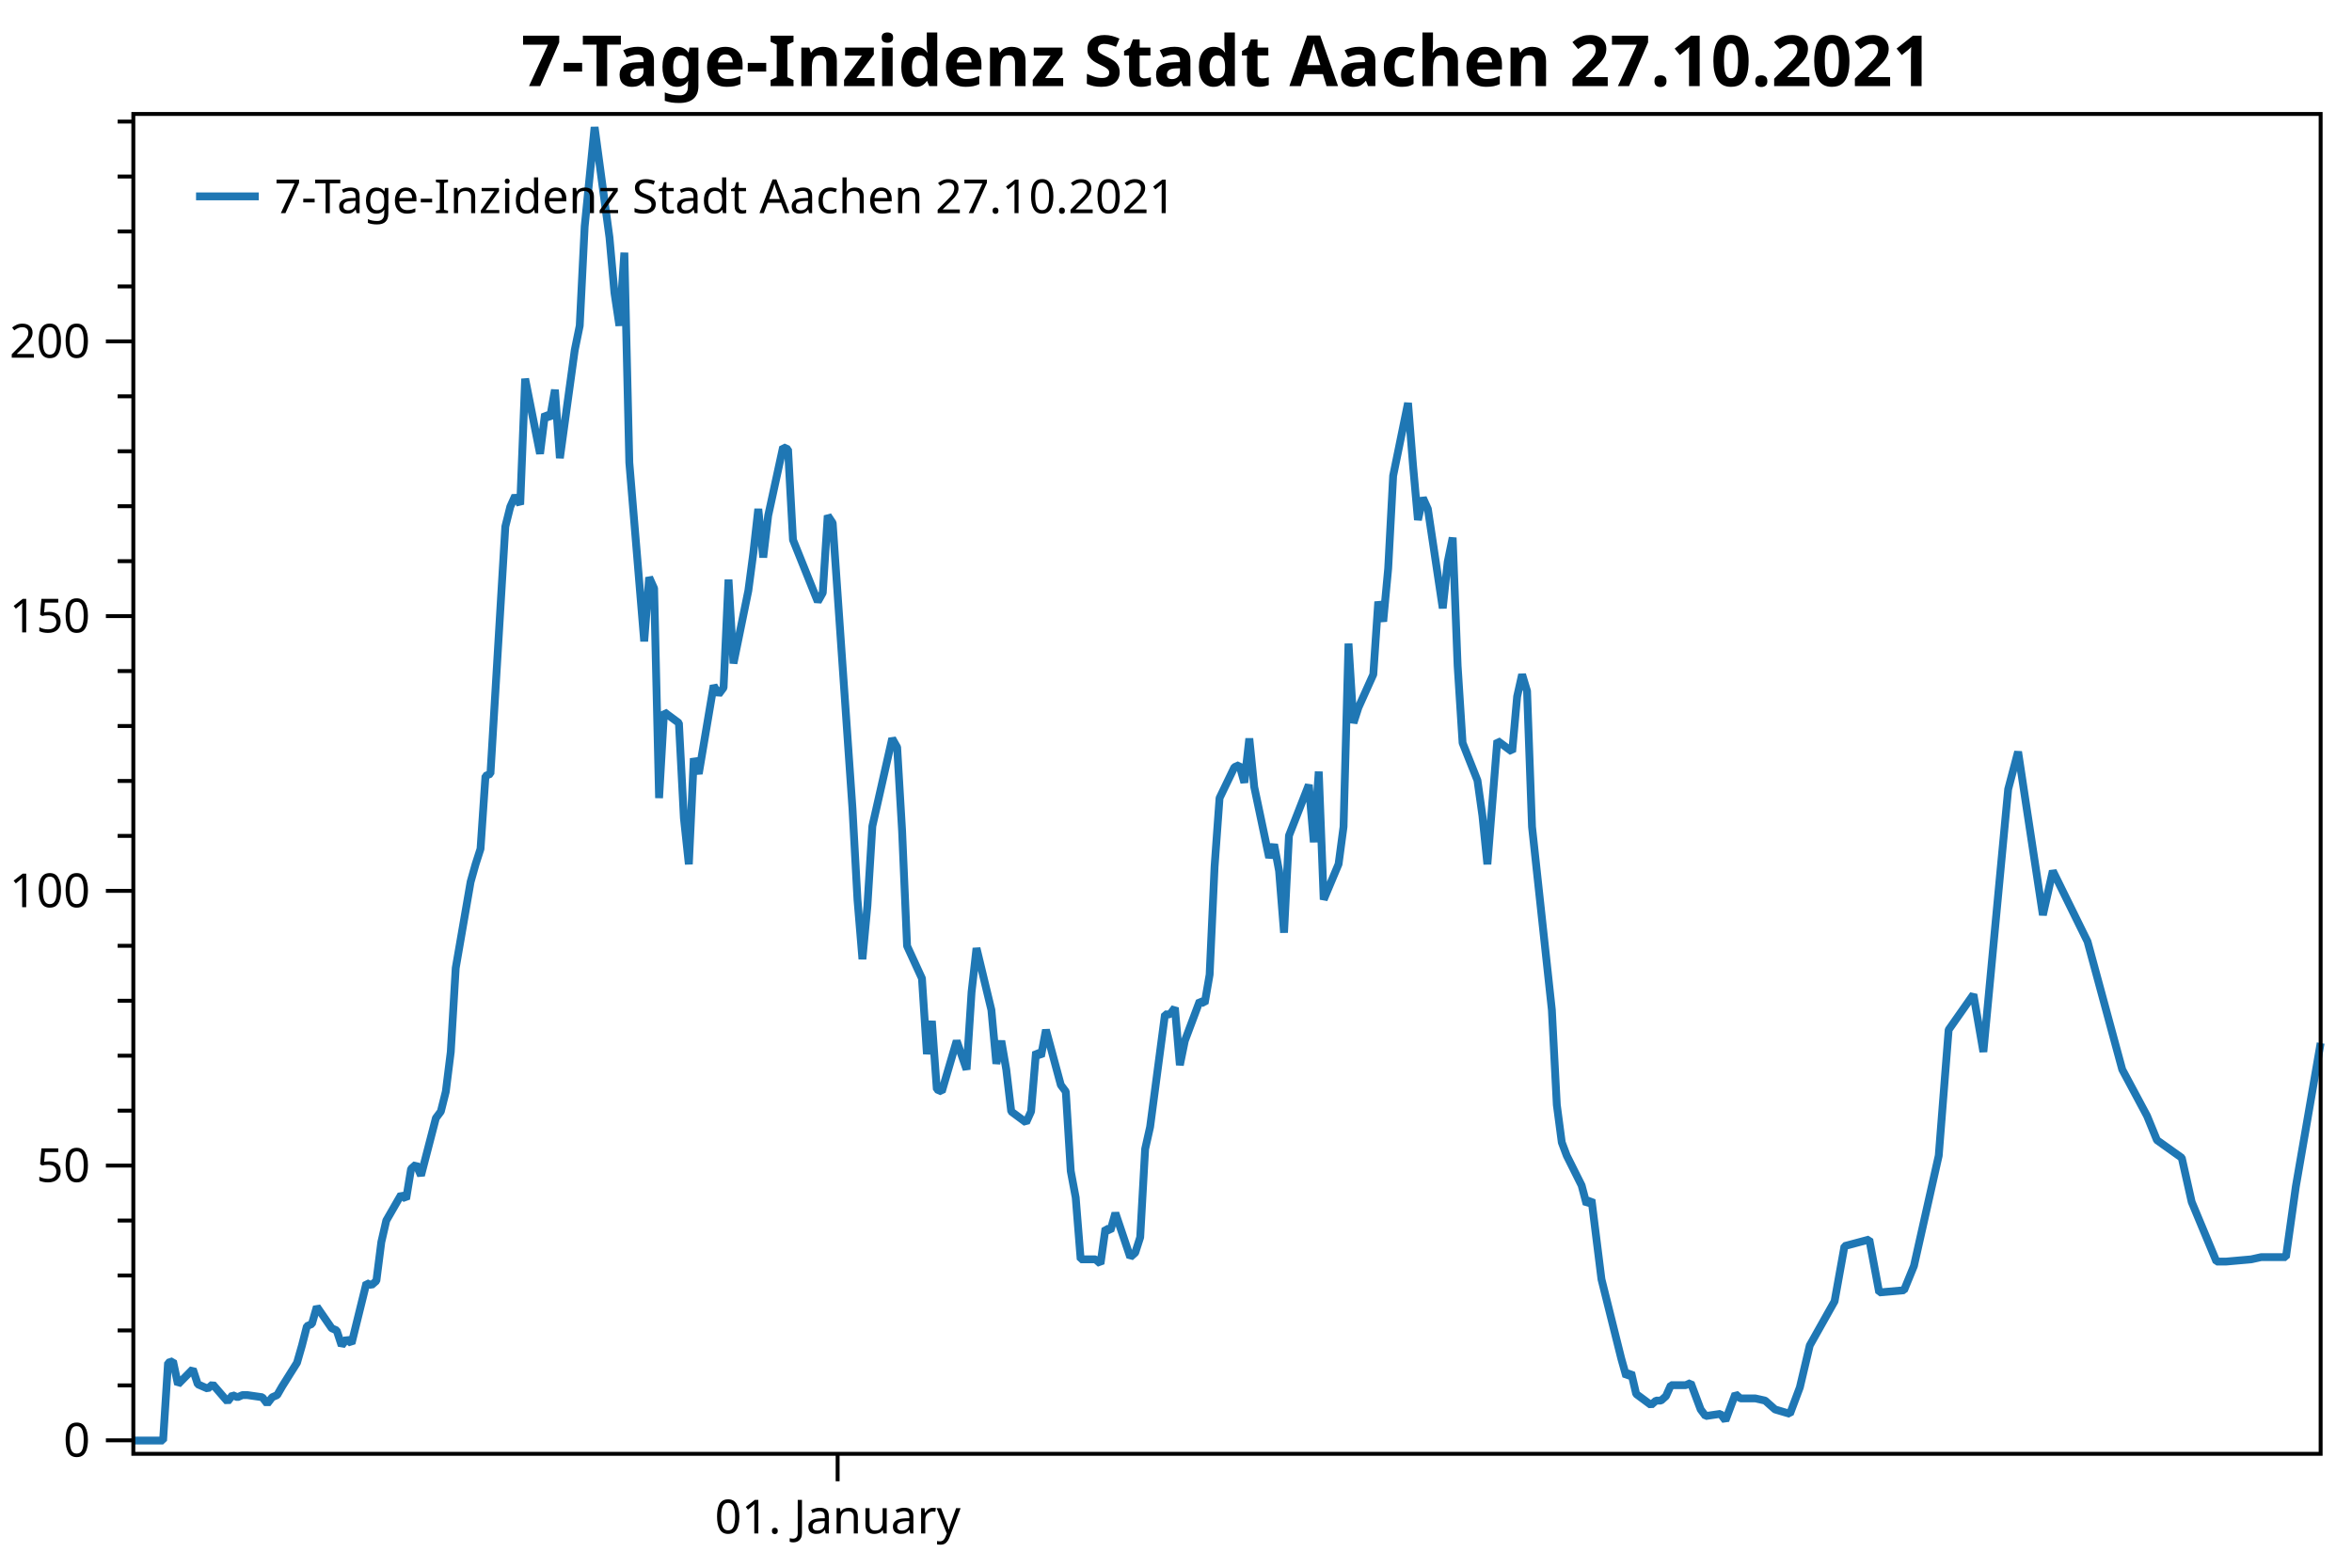
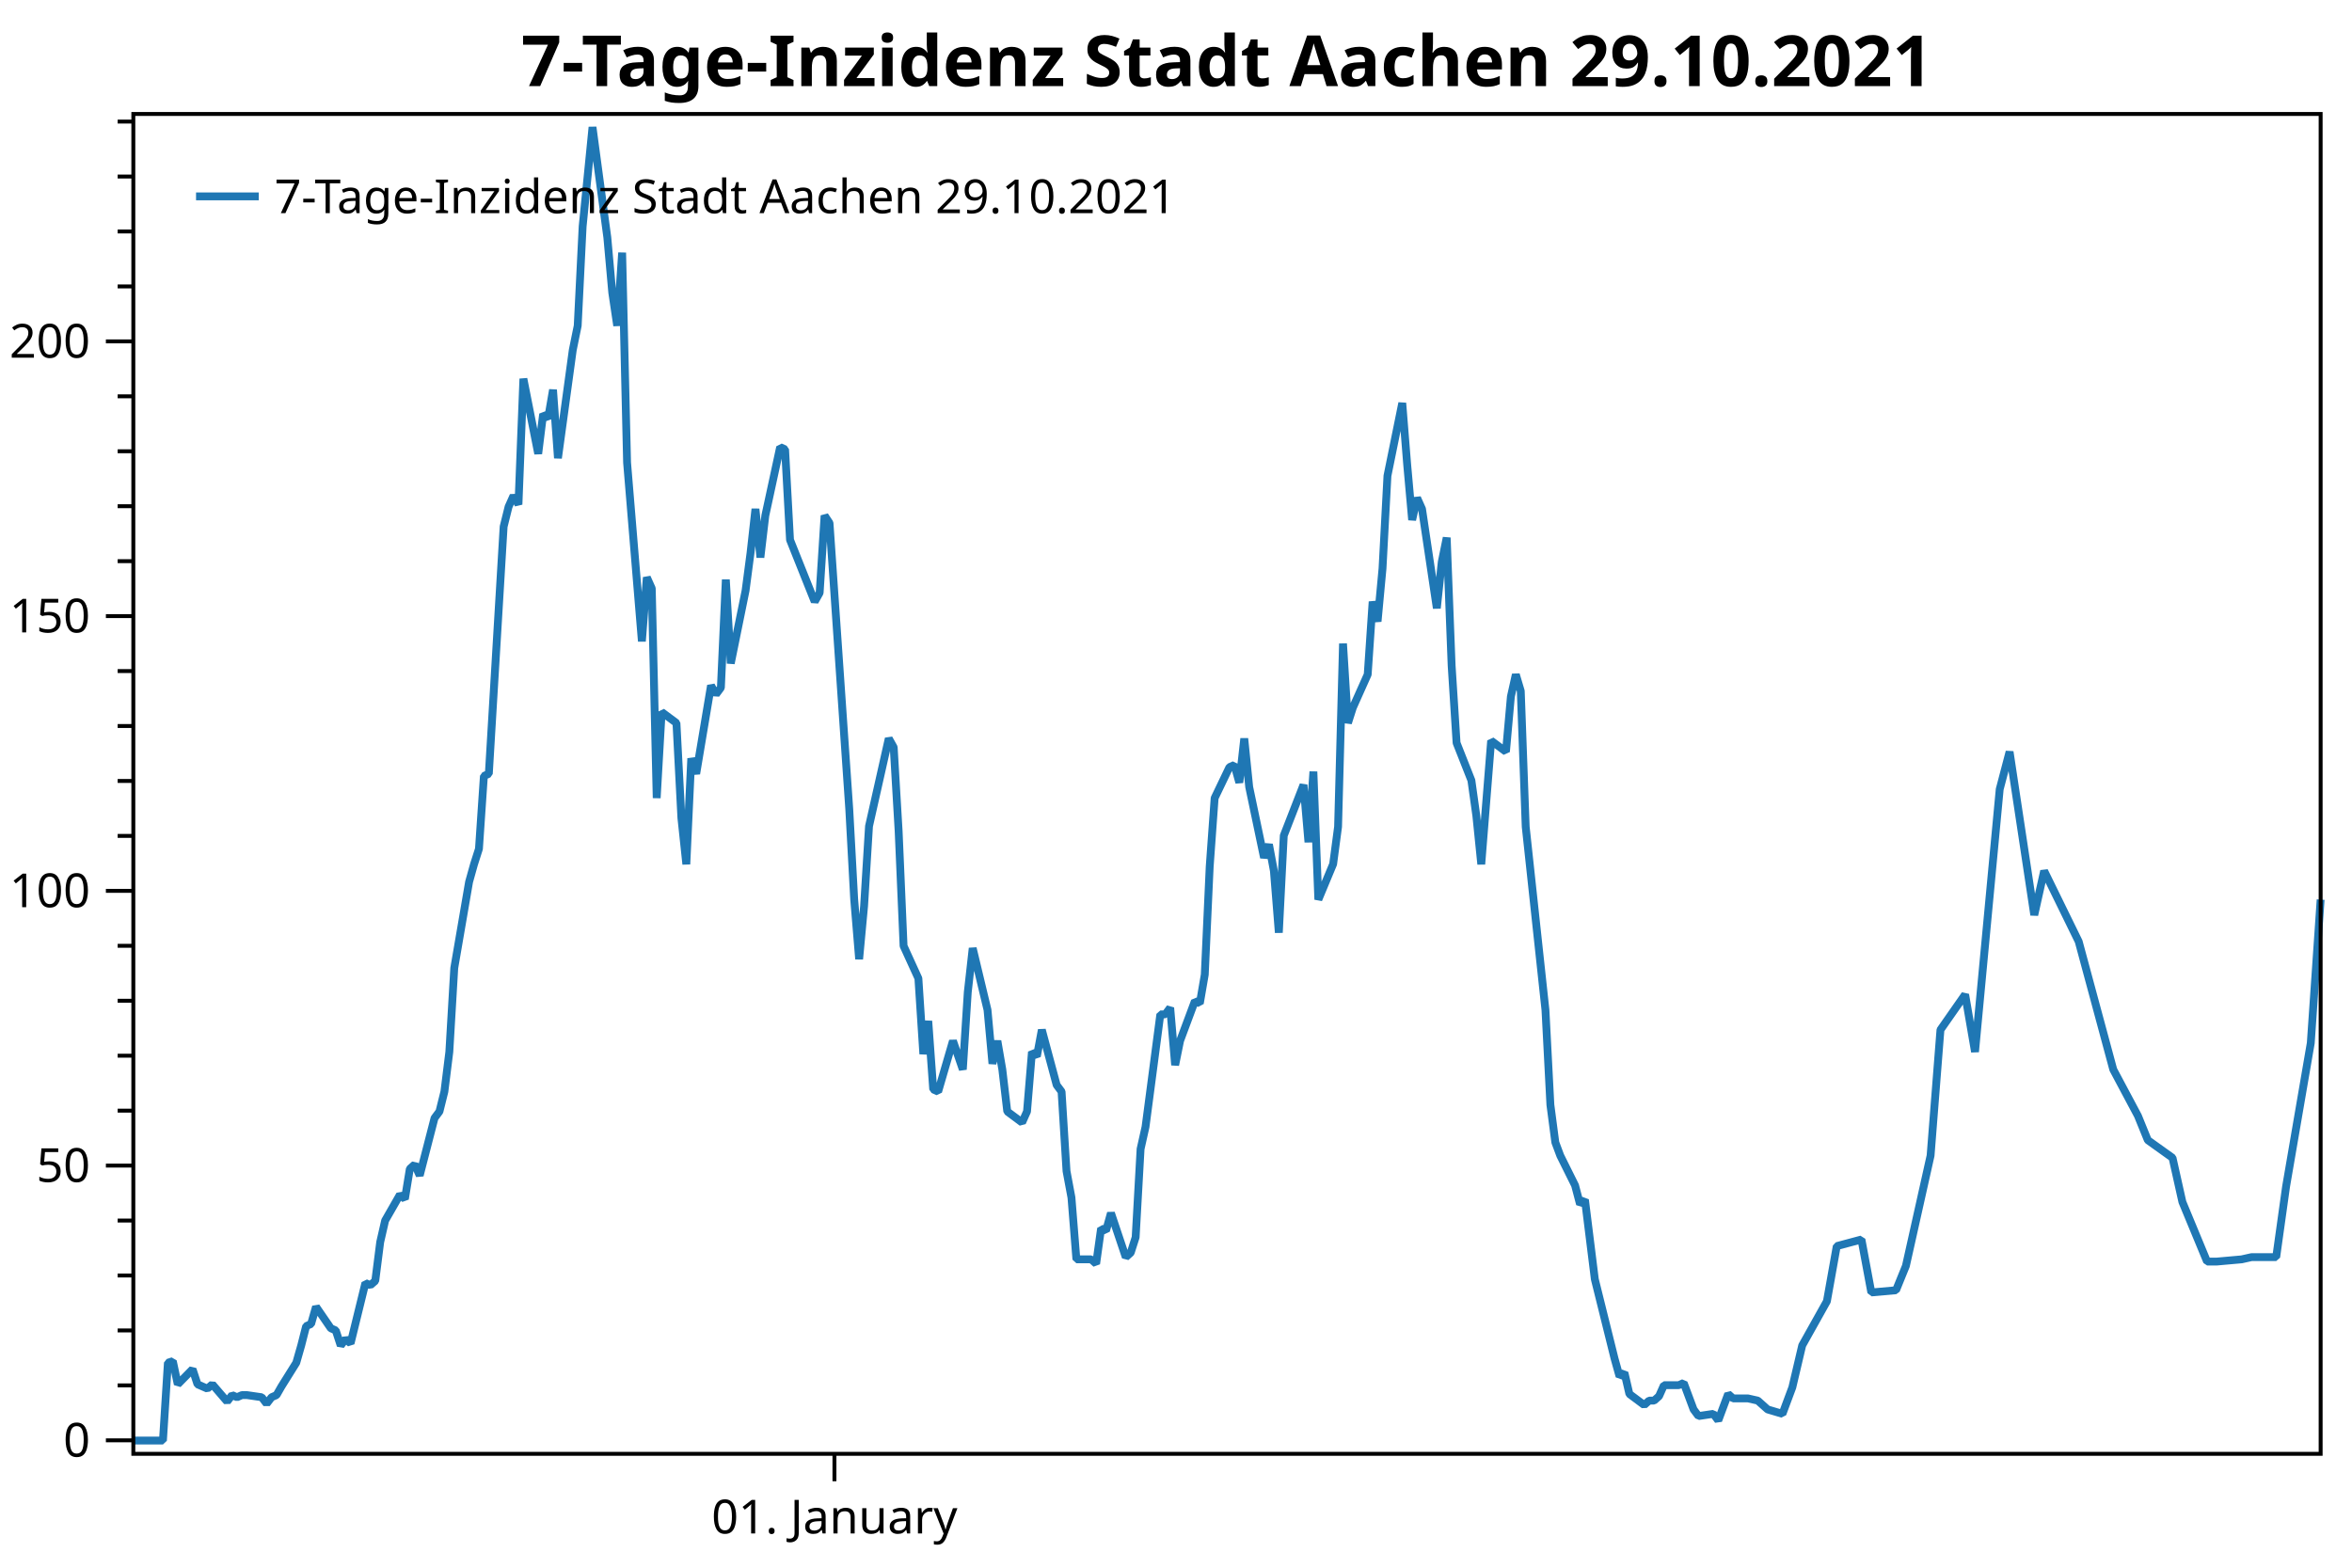
<svg xmlns="http://www.w3.org/2000/svg" width="600" height="400" version="1.1">
  <rect x="0" y="0" width="600" height="400" style="fill:rgb(255,255,255);stroke:none;" />
  <polyline points="34.012,353.485 30.012,353.485" style="fill:none;stroke:black;stroke-width:1" />
  <polyline points="34.012,339.465 30.012,339.465" style="fill:none;stroke:black;stroke-width:1" />
  <polyline points="34.012,325.445 30.012,325.445" style="fill:none;stroke:black;stroke-width:1" />
  <polyline points="34.012,311.425 30.012,311.425" style="fill:none;stroke:black;stroke-width:1" />
  <polyline points="34.012,283.384 30.012,283.384" style="fill:none;stroke:black;stroke-width:1" />
  <polyline points="34.012,269.364 30.012,269.364" style="fill:none;stroke:black;stroke-width:1" />
  <polyline points="34.012,255.344 30.012,255.344" style="fill:none;stroke:black;stroke-width:1" />
  <polyline points="34.012,241.324 30.012,241.324" style="fill:none;stroke:black;stroke-width:1" />
  <polyline points="34.012,213.283 30.012,213.283" style="fill:none;stroke:black;stroke-width:1" />
  <polyline points="34.012,199.263 30.012,199.263" style="fill:none;stroke:black;stroke-width:1" />
  <polyline points="34.012,185.243 30.012,185.243" style="fill:none;stroke:black;stroke-width:1" />
  <polyline points="34.012,171.223 30.012,171.223" style="fill:none;stroke:black;stroke-width:1" />
  <polyline points="34.012,143.182 30.012,143.182" style="fill:none;stroke:black;stroke-width:1" />
  <polyline points="34.012,129.162 30.012,129.162" style="fill:none;stroke:black;stroke-width:1" />
  <polyline points="34.012,115.142 30.012,115.142" style="fill:none;stroke:black;stroke-width:1" />
  <polyline points="34.012,101.122 30.012,101.122" style="fill:none;stroke:black;stroke-width:1" />
  <polyline points="34.012,73.081 30.012,73.081" style="fill:none;stroke:black;stroke-width:1" />
  <polyline points="34.012,59.061 30.012,59.061" style="fill:none;stroke:black;stroke-width:1" />
  <polyline points="34.012,45.041 30.012,45.041" style="fill:none;stroke:black;stroke-width:1" />
  <polyline points="34.012,31.021 30.012,31.021" style="fill:none;stroke:black;stroke-width:1" />
  <text dominant-baseline="middle" text-anchor="end" transform="translate(23.012,367.5053)" font-family="Segoe UI" font-size="12" font-weight="400" fill="black">0</text>
  <text dominant-baseline="middle" text-anchor="end" transform="translate(23.012,297.4043)" font-family="Segoe UI" font-size="12" font-weight="400" fill="black">50</text>
  <text dominant-baseline="middle" text-anchor="end" transform="translate(23.012,227.3034)" font-family="Segoe UI" font-size="12" font-weight="400" fill="black">100</text>
  <text dominant-baseline="middle" text-anchor="end" transform="translate(23.012,157.2024)" font-family="Segoe UI" font-size="12" font-weight="400" fill="black">150</text>
  <text dominant-baseline="middle" text-anchor="end" transform="translate(23.012,87.1015)" font-family="Segoe UI" font-size="12" font-weight="400" fill="black">200</text>
  <polyline points="34.012,367.505 27.012,367.505" style="fill:none;stroke:black;stroke-width:1" />
  <polyline points="34.012,297.404 27.012,297.404" style="fill:none;stroke:black;stroke-width:1" />
  <polyline points="34.012,227.303 27.012,227.303" style="fill:none;stroke:black;stroke-width:1" />
  <polyline points="34.012,157.202 27.012,157.202" style="fill:none;stroke:black;stroke-width:1" />
  <polyline points="34.012,87.102 27.012,87.102" style="fill:none;stroke:black;stroke-width:1" />
-   <text dominant-baseline="hanging" text-anchor="middle" transform="translate(213.6816,381.947)" font-family="Segoe UI" font-size="12" font-weight="400" fill="black">01. January</text>
-   <polyline points="213.682,370.947 213.682,377.947" style="fill:none;stroke:black;stroke-width:1" />
-   <polyline points="34.012,367.562 36.543,367.562 40.338,367.562 41.604,367.562 42.869,347.712 44.134,347.3 45.4,353.21 49.195,349.361 50.461,353.21 51.726,353.76 52.991,354.31 54.257,353.21 58.052,357.609 59.318,355.959 60.583,356.509 61.848,355.959 63.113,355.959 66.909,356.509 68.174,358.159 69.44,356.509 70.705,355.959 71.97,353.76 75.766,347.712 77.031,343.314 78.297,338.365 79.562,337.815 80.827,333.417 84.623,338.915 85.888,339.465 87.154,343.314 88.419,341.664 89.684,342.764 93.48,327.369 94.745,327.919 96.011,326.819 97.276,316.923 98.541,311.425 102.337,304.827 103.602,305.926 104.868,298.229 106.133,297.111 107.398,299.927 111.194,285.285 112.459,283.596 113.725,278.527 114.99,268.391 116.255,246.991 120.051,225.028 121.316,220.523 122.582,216.581 123.847,197.997 125.112,197.434 128.908,134.361 130.173,129.293 131.439,126.477 132.704,128.73 133.969,96.63 137.765,115.777 139.03,105.64 140.295,106.767 141.561,99.446 142.826,116.903 146.622,89.309 147.887,83.114 149.152,57.773 151.683,32.431 155.479,60.588 156.744,74.667 158.009,83.114 159.275,64.46 160.54,118.03 164.336,163.645 165.601,147.314 166.866,150.129 168.132,203.629 169.397,181.666 173.193,184.481 174.458,208.697 175.723,220.523 176.988,193.492 178.254,197.434 182.05,174.908 183.315,177.161 184.58,175.471 185.845,147.877 187.111,169.276 190.907,150.692 192.172,141.119 193.437,129.856 194.702,142.245 195.968,131.545 199.763,114.088 201.029,114.651 202.294,137.74 208.62,153.508 209.886,151.256 211.151,131.545 212.416,133.446 217.477,206.444 218.743,229.533 220.008,244.738 221.273,231.223 222.539,210.809 227.6,188.423 228.865,190.676 230.13,212.076 231.395,241.36 235.191,249.638 236.457,268.954 237.722,260.507 238.987,277.964 240.252,278.527 244.048,265.575 246.579,272.896 247.844,253.186 249.109,241.923 252.905,257.691 254.171,271.418 255.436,265.575 256.701,272.896 257.966,283.596 261.762,286.412 263.027,283.596 264.293,268.391 265.558,269.517 266.823,262.759 270.619,276.838 271.884,278.527 273.15,298.801 274.415,305.559 275.68,321.327 279.476,321.327 280.741,322.453 282.007,313.443 283.272,314.006 284.537,309.501 288.333,320.764 289.598,319.637 290.864,315.695 292.129,293.169 293.394,287.538 297.19,258.817 298.455,258.817 299.721,257.128 300.986,271.77 302.251,265.575 306.047,255.438 307.312,256.002 308.577,248.681 309.843,221.086 311.108,203.629 314.904,195.744 316.169,195.181 317.435,199.686 318.7,188.423 319.965,200.813 323.761,218.834 325.026,215.455 326.291,222.213 327.557,237.981 328.822,213.202 333.883,200.25 335.148,214.892 336.414,196.871 337.679,229.533 341.475,220.467 342.74,210.95 344.005,164.208 345.271,184.481 346.536,180.539 350.332,172.092 351.597,153.508 352.862,158.577 354.128,145.061 355.393,121.409 359.189,102.825 360.454,118.593 361.719,132.672 362.985,127.04 364.25,129.856 368.046,155.198 369.311,143.371 370.576,137.177 371.841,169.839 373.107,189.55 376.903,199.123 378.168,208.134 379.433,220.523 381.964,188.987 385.76,191.802 387.025,177.724 388.29,172.092 389.555,176.316 390.821,210.95 395.882,257.691 397.147,281.906 398.412,291.48 399.678,294.859 403.473,302.461 404.739,307.248 406.004,306.122 408.535,326.395 412.33,341.6 413.596,346.669 414.861,351.174 416.126,350.259 417.392,355.679 421.187,358.495 422.453,357.369 423.718,357.369 424.983,356.242 426.248,353.426 430.044,353.426 431.31,352.863 432.575,356.242 433.84,359.621 435.105,361.311 438.901,360.748 440.166,362.437 441.432,359.058 442.697,355.679 443.962,356.805 447.758,356.805 450.289,357.369 452.819,359.621 456.615,360.748 459.146,353.99 461.676,343.29 468.003,332.027 470.533,317.948 476.86,316.259 479.39,329.774 485.717,329.211 488.247,323.016 494.574,294.859 497.104,262.759 503.43,253.749 505.961,268.391 512.287,201.376 514.818,191.802 521.144,233.476 523.675,222.213 532.532,240.233 541.389,272.896 547.715,284.722 550.246,290.917 556.572,295.422 559.103,306.685 565.429,321.89 567.96,321.89 574.286,321.327 576.817,320.764 583.143,320.764 585.674,302.743 592,266.138" style="fill:none;stroke:rgb(31,119,180);stroke-width:2;stroke-linejoin:bevel" />
-   <text dominant-baseline="hanging" text-anchor="middle" transform="translate(313.006,8)" font-family="Segoe UI" font-size="18" font-weight="700" fill="black">7-Tage-Inzidenz Stadt Aachen 27.10.2021</text>
+   <text dominant-baseline="hanging" text-anchor="middle" transform="translate(212.8705,381.947)" font-family="Segoe UI" font-size="12" font-weight="400" fill="black">01. January</text>
+   <polyline points="212.87,370.947 212.87,377.947" style="fill:none;stroke:black;stroke-width:1" />
+   <polyline points="34.012,367.562 36.531,367.562 40.31,367.562 41.569,367.562 42.829,347.712 44.089,347.3 45.348,353.21 49.127,349.361 50.386,353.21 51.646,353.76 52.906,354.31 54.165,353.21 57.944,357.609 59.203,355.959 60.463,356.509 61.722,355.959 62.982,355.959 66.761,356.509 68.02,358.159 69.28,356.509 70.539,355.959 71.799,353.76 75.578,347.712 76.837,343.314 78.097,338.365 79.356,337.815 80.616,333.417 84.395,338.915 85.654,339.465 86.914,343.314 88.173,341.664 89.433,342.764 93.212,327.369 94.471,327.919 95.731,326.819 96.99,316.923 98.25,311.425 102.029,304.827 103.288,305.926 104.548,298.229 105.807,297.111 107.067,299.927 110.846,285.285 112.105,283.596 113.365,278.527 114.624,268.391 115.884,246.991 119.662,225.028 120.922,220.523 122.182,216.581 123.441,197.997 124.701,197.434 128.48,134.361 129.739,129.293 130.999,126.477 132.258,128.73 133.518,96.63 137.297,115.777 138.556,105.64 139.816,106.767 141.075,99.446 142.335,116.903 146.113,89.309 147.373,83.114 148.633,57.773 151.152,32.431 154.93,60.588 156.19,74.667 157.45,83.114 158.709,64.46 159.969,118.03 163.747,163.645 165.007,147.314 166.267,150.129 167.526,203.629 168.786,181.666 172.564,184.481 173.824,208.697 175.083,220.523 176.343,193.492 177.603,197.434 181.381,174.908 182.641,177.161 183.9,175.471 185.16,147.877 186.42,169.276 190.198,150.692 191.458,141.119 192.717,129.856 193.977,142.245 195.237,131.545 199.015,114.088 200.275,114.651 201.534,137.74 207.832,153.508 209.092,151.256 210.351,131.545 211.611,133.446 216.649,206.444 217.909,229.533 219.168,244.738 220.428,231.223 221.687,210.809 226.726,188.423 227.985,190.676 229.245,212.076 230.504,241.36 234.283,249.638 235.543,268.954 236.802,260.507 238.062,277.964 239.321,278.527 243.1,265.575 245.619,272.896 246.879,253.186 248.138,241.923 251.917,257.691 253.177,271.418 254.436,265.575 255.696,272.896 256.955,283.596 260.734,286.412 261.994,283.596 263.253,268.391 264.513,269.517 265.772,262.759 269.551,276.838 270.81,278.527 272.07,298.801 273.33,305.559 274.589,321.327 278.368,321.327 279.627,322.453 280.887,313.443 282.147,314.006 283.406,309.501 287.185,320.764 288.445,319.637 289.704,315.695 290.964,293.169 292.223,287.538 296.002,258.817 297.261,258.817 298.521,257.128 299.781,271.77 301.04,265.575 304.819,255.438 306.078,256.002 307.338,248.681 308.598,221.086 309.857,203.629 313.636,195.744 314.895,195.181 316.155,199.686 317.414,188.423 318.674,200.813 322.453,218.834 323.712,215.455 324.972,222.213 326.231,237.981 327.491,213.202 332.529,200.25 333.789,214.892 335.048,196.871 336.308,229.533 340.087,220.467 341.346,210.95 342.606,164.208 343.865,184.481 345.125,180.539 348.904,172.092 350.163,153.508 351.423,158.577 352.682,145.061 353.942,121.409 357.721,102.825 358.98,118.593 360.24,132.672 361.499,127.04 362.759,129.856 366.538,155.198 367.797,143.371 369.057,137.177 370.316,169.839 371.576,189.55 375.354,199.123 376.614,208.134 377.874,220.523 380.393,188.987 384.171,191.802 385.431,177.724 386.691,172.092 387.95,176.316 389.21,210.95 394.248,257.691 395.508,281.906 396.767,291.48 398.027,294.859 401.805,302.461 403.065,307.248 404.325,306.122 406.844,326.395 410.622,341.6 411.882,346.669 413.142,351.174 414.401,350.259 415.661,355.679 419.439,358.495 420.699,357.369 421.959,357.369 423.218,356.242 424.478,353.426 428.256,353.426 429.516,352.863 430.776,356.242 432.035,359.621 433.295,361.311 437.073,360.748 438.333,362.437 439.592,359.058 440.852,355.679 442.112,356.805 445.89,356.805 448.409,357.369 450.928,359.621 454.707,360.748 457.226,353.99 459.745,343.29 466.043,332.027 468.562,317.948 474.86,316.259 477.379,329.774 483.677,329.211 486.196,323.016 492.494,294.859 495.013,262.759 501.311,253.749 503.83,268.391 510.128,201.376 512.647,191.802 518.945,233.476 521.464,222.213 530.281,240.233 539.098,272.896 545.396,284.722 547.915,290.917 554.213,295.422 556.732,306.685 563.03,321.89 565.549,321.89 571.847,321.327 574.366,320.764 580.664,320.764 583.183,302.743 589.481,266.138 592,229.533" style="fill:none;stroke:rgb(31,119,180);stroke-width:2;stroke-linejoin:bevel" />
+   <text dominant-baseline="hanging" text-anchor="middle" transform="translate(313.006,8)" font-family="Segoe UI" font-size="18" font-weight="700" fill="black">7-Tage-Inzidenz Stadt Aachen 29.10.2021</text>
  <polygon points="34.012,29.079 592,29.079 592,370.947 34.012,370.947" style="fill:none;stroke:black;stroke-width:1" />
  <polygon points="42.012,37.08 247.014,37.08 247.014,63.133 42.012,63.133" style="fill:none;stroke:none;" />
-   <text dominant-baseline="hanging" text-anchor="start" transform="translate(70.012,45.0795)" font-family="Segoe UI" font-size="12" font-weight="400" fill="black">7-Tage-Inzidenz Stadt Aachen 27.10.2021</text>
+   <text dominant-baseline="hanging" text-anchor="start" transform="translate(70.012,45.0795)" font-family="Segoe UI" font-size="12" font-weight="400" fill="black">7-Tage-Inzidenz Stadt Aachen 29.10.2021</text>
  <polyline points="50.012,50.106 66.012,50.106" style="fill:none;stroke:rgb(31,119,180);stroke-width:2" />
</svg>
